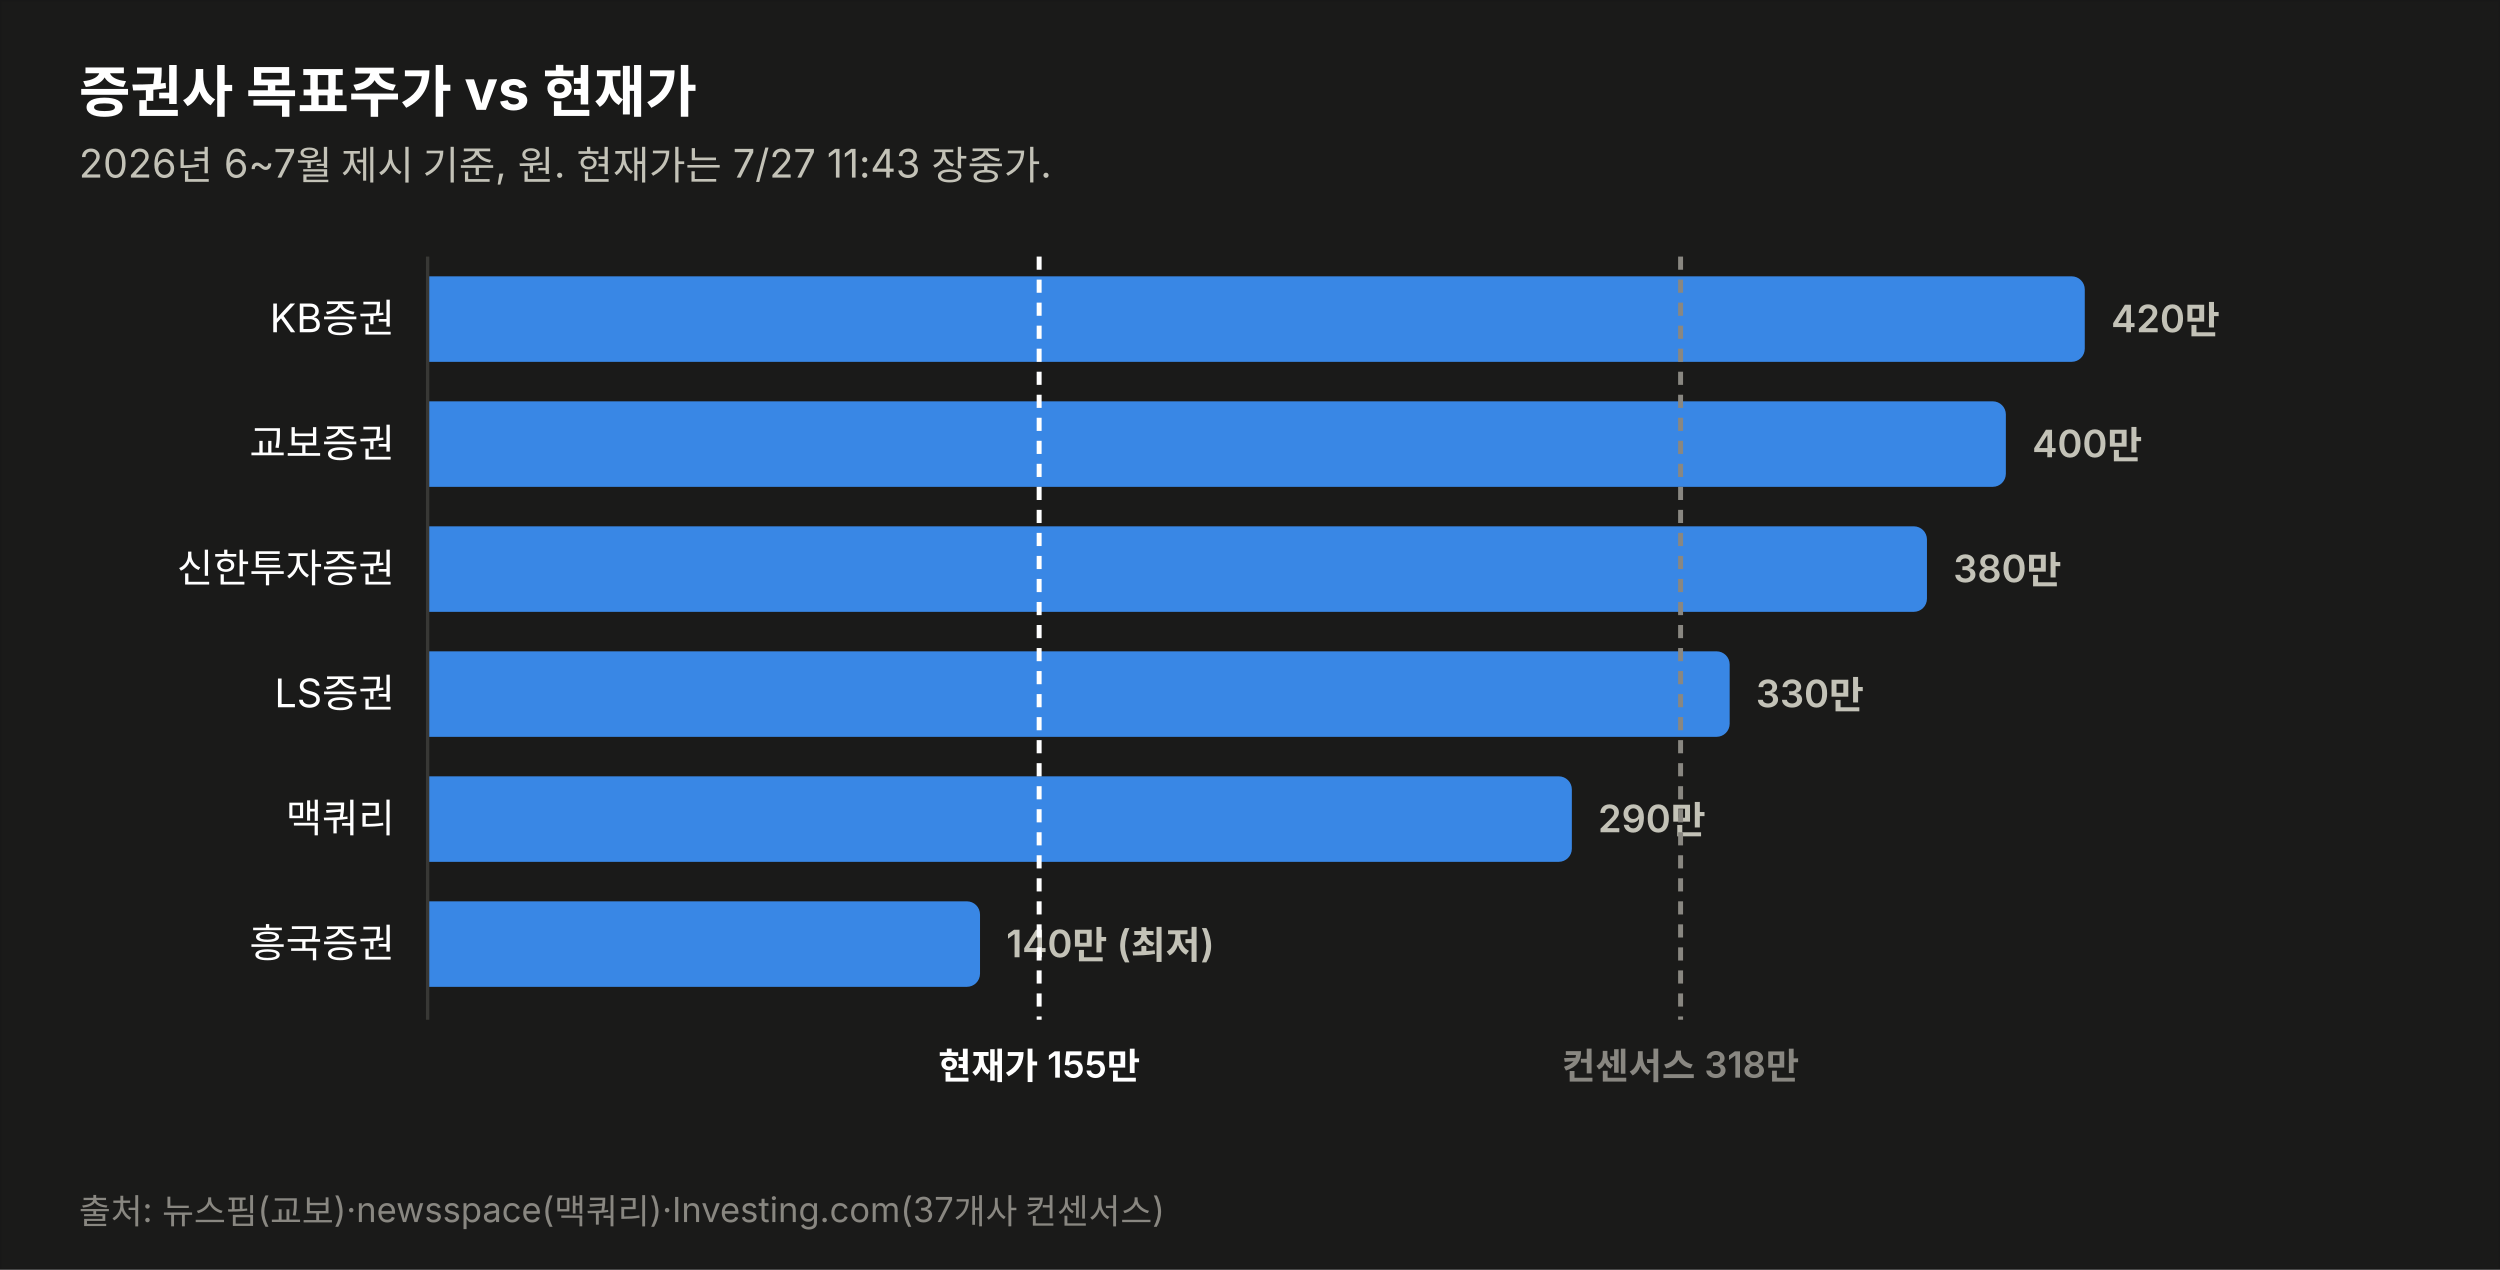
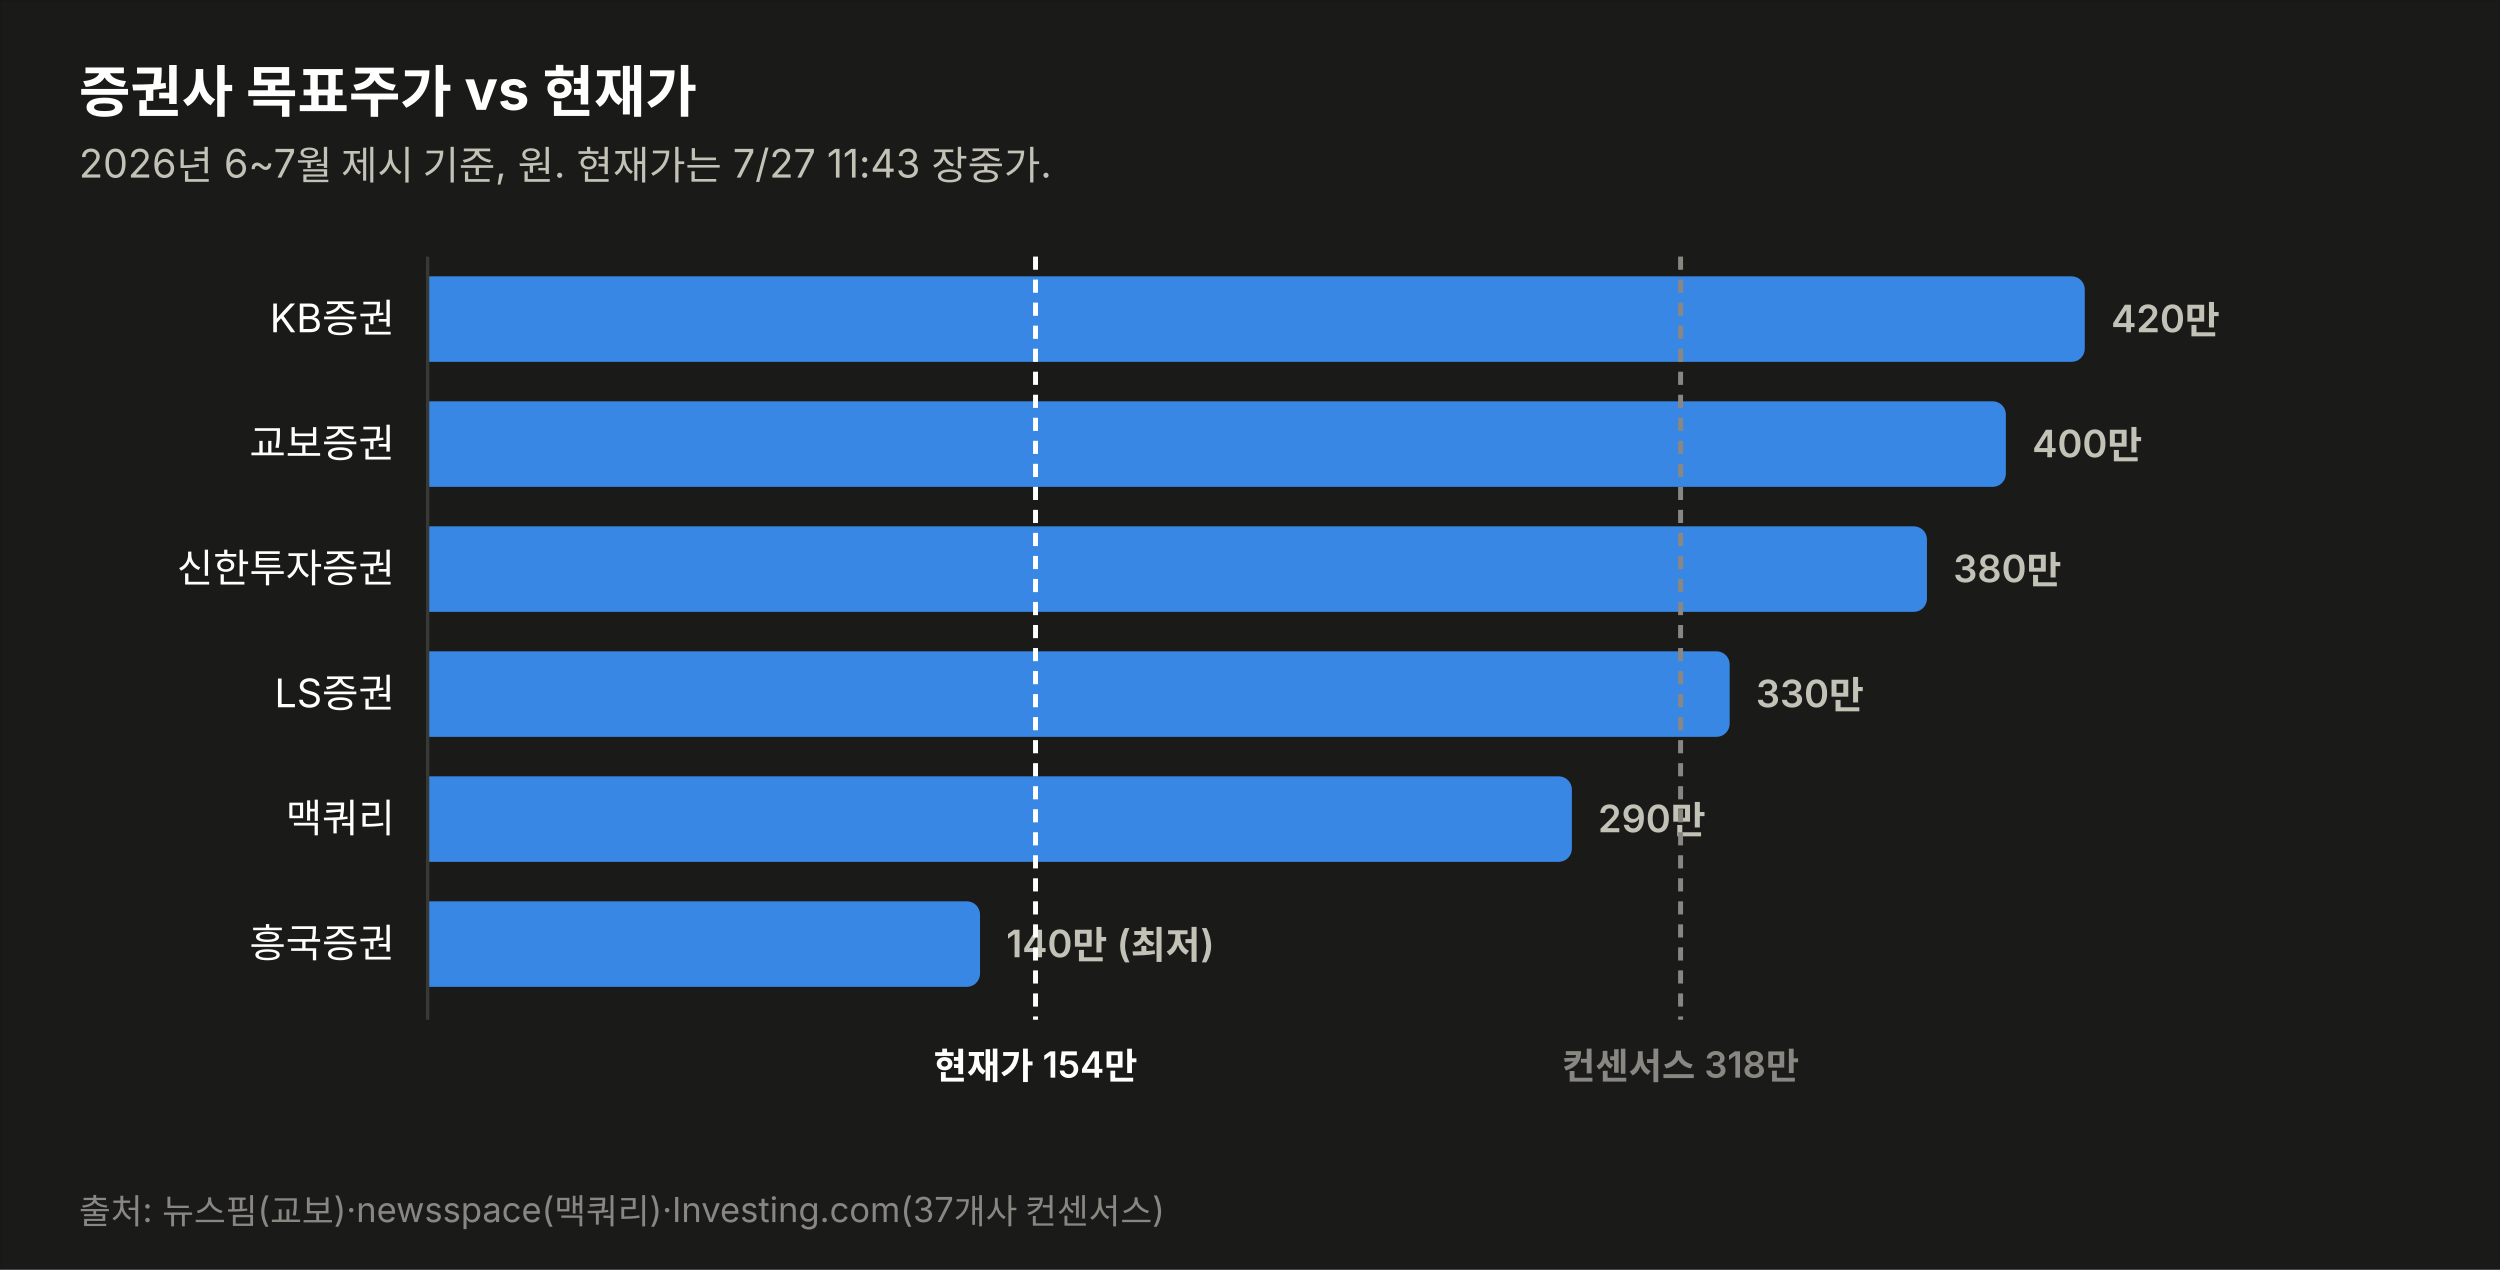
<svg xmlns="http://www.w3.org/2000/svg" width="760" height="386" viewBox="0 0 760 386" font-family="system-ui,-apple-system,&quot;Segoe UI&quot;,&quot;Malgun Gothic&quot;,&quot;Apple SD Gothic Neo&quot;,sans-serif">
  <rect width="760" height="386" fill="#1a1a19" stroke="rgba(11,11,11,0.10)" />
  <text x="24" y="34" font-size="17" font-weight="700" fill="#ffffff">증권사 목표주가 vs 현재가</text>
  <text x="24" y="54" font-size="12" fill="#c3c2b7">2026년 6~7월 제시 기준, 원. 현재가는 7/27 11:43 장중가.</text>
  <text x="120" y="101.0" font-size="12" fill="#ffffff" text-anchor="end">KB증권</text>
  <path d="M130,84 h499.774 a4,4 0 0 1 4,4 v18 a4,4 0 0 1 -4,4 h-499.774 z" fill="#3987e5" opacity="1.0" />
  <text x="641.8" y="101.0" font-size="11.5" font-weight="600" fill="#c3c2b7" style="font-variant-numeric:tabular-nums">420만</text>
  <text x="120" y="139.0" font-size="12" fill="#ffffff" text-anchor="end">교보증권</text>
  <path d="M130,122 h475.784 a4,4 0 0 1 4,4 v18 a4,4 0 0 1 -4,4 h-475.784 z" fill="#3987e5" opacity="1.0" />
  <text x="617.8" y="139.0" font-size="11.5" font-weight="600" fill="#c3c2b7" style="font-variant-numeric:tabular-nums">400만</text>
  <text x="120" y="177.0" font-size="12" fill="#ffffff" text-anchor="end">신한투자증권</text>
  <path d="M130,160 h451.795 a4,4 0 0 1 4,4 v18 a4,4 0 0 1 -4,4 h-451.795 z" fill="#3987e5" opacity="1.0" />
  <text x="593.8" y="177.0" font-size="11.5" font-weight="600" fill="#c3c2b7" style="font-variant-numeric:tabular-nums">380만</text>
  <text x="120" y="215.0" font-size="12" fill="#ffffff" text-anchor="end">LS증권</text>
  <path d="M130,198 h391.822 a4,4 0 0 1 4,4 v18 a4,4 0 0 1 -4,4 h-391.822 z" fill="#3987e5" opacity="1.0" />
  <text x="533.8" y="215.0" font-size="11.5" font-weight="600" fill="#c3c2b7" style="font-variant-numeric:tabular-nums">330만</text>
  <text x="120" y="253.0" font-size="12" fill="#ffffff" text-anchor="end">맥쿼리</text>
  <path d="M130,236 h343.844 a4,4 0 0 1 4,4 v18 a4,4 0 0 1 -4,4 h-343.844 z" fill="#3987e5" opacity="1.0" />
  <text x="485.8" y="253.0" font-size="11.5" font-weight="600" fill="#c3c2b7" style="font-variant-numeric:tabular-nums">290만</text>
  <text x="120" y="291.0" font-size="12" fill="#ffffff" text-anchor="end">흥국증권</text>
  <path d="M130,274 h163.925 a4,4 0 0 1 4,4 v18 a4,4 0 0 1 -4,4 h-163.925 z" fill="#3987e5" opacity="1.0" />
  <text x="305.9" y="291.0" font-size="11.5" font-weight="600" fill="#c3c2b7" style="font-variant-numeric:tabular-nums">140만 (최저)</text>
  <line x1="130" y1="78" x2="130" y2="310" stroke="#383835" stroke-width="1" />
-   <line x1="315.9" y1="78" x2="315.9" y2="310" stroke="#ffffff" stroke-width="1.5" stroke-dasharray="4 3" />
-   <text x="315.9" y="328" font-size="11" font-weight="600" fill="#ffffff" text-anchor="middle">현재가 155만</text>
+   <line x1="314.8" y1="78" x2="314.8" y2="310" stroke="#ffffff" stroke-width="1.5" stroke-dasharray="4 3" />
+   <text x="314.8" y="328" font-size="11" font-weight="600" fill="#ffffff" text-anchor="middle">현재가 154만</text>
  <line x1="510.9" y1="78" x2="510.9" y2="310" stroke="#898781" stroke-width="1.5" stroke-dasharray="4 3" />
  <text x="510.9" y="328" font-size="11" font-weight="600" fill="#898781" text-anchor="middle">컨센서스 318만</text>
  <text x="24" y="372" font-size="10.5" fill="#898781">출처: 뉴스핌(교보)·newsspace(맥쿼리)·Investing.com(37개사 컨센서스)</text>
</svg>
